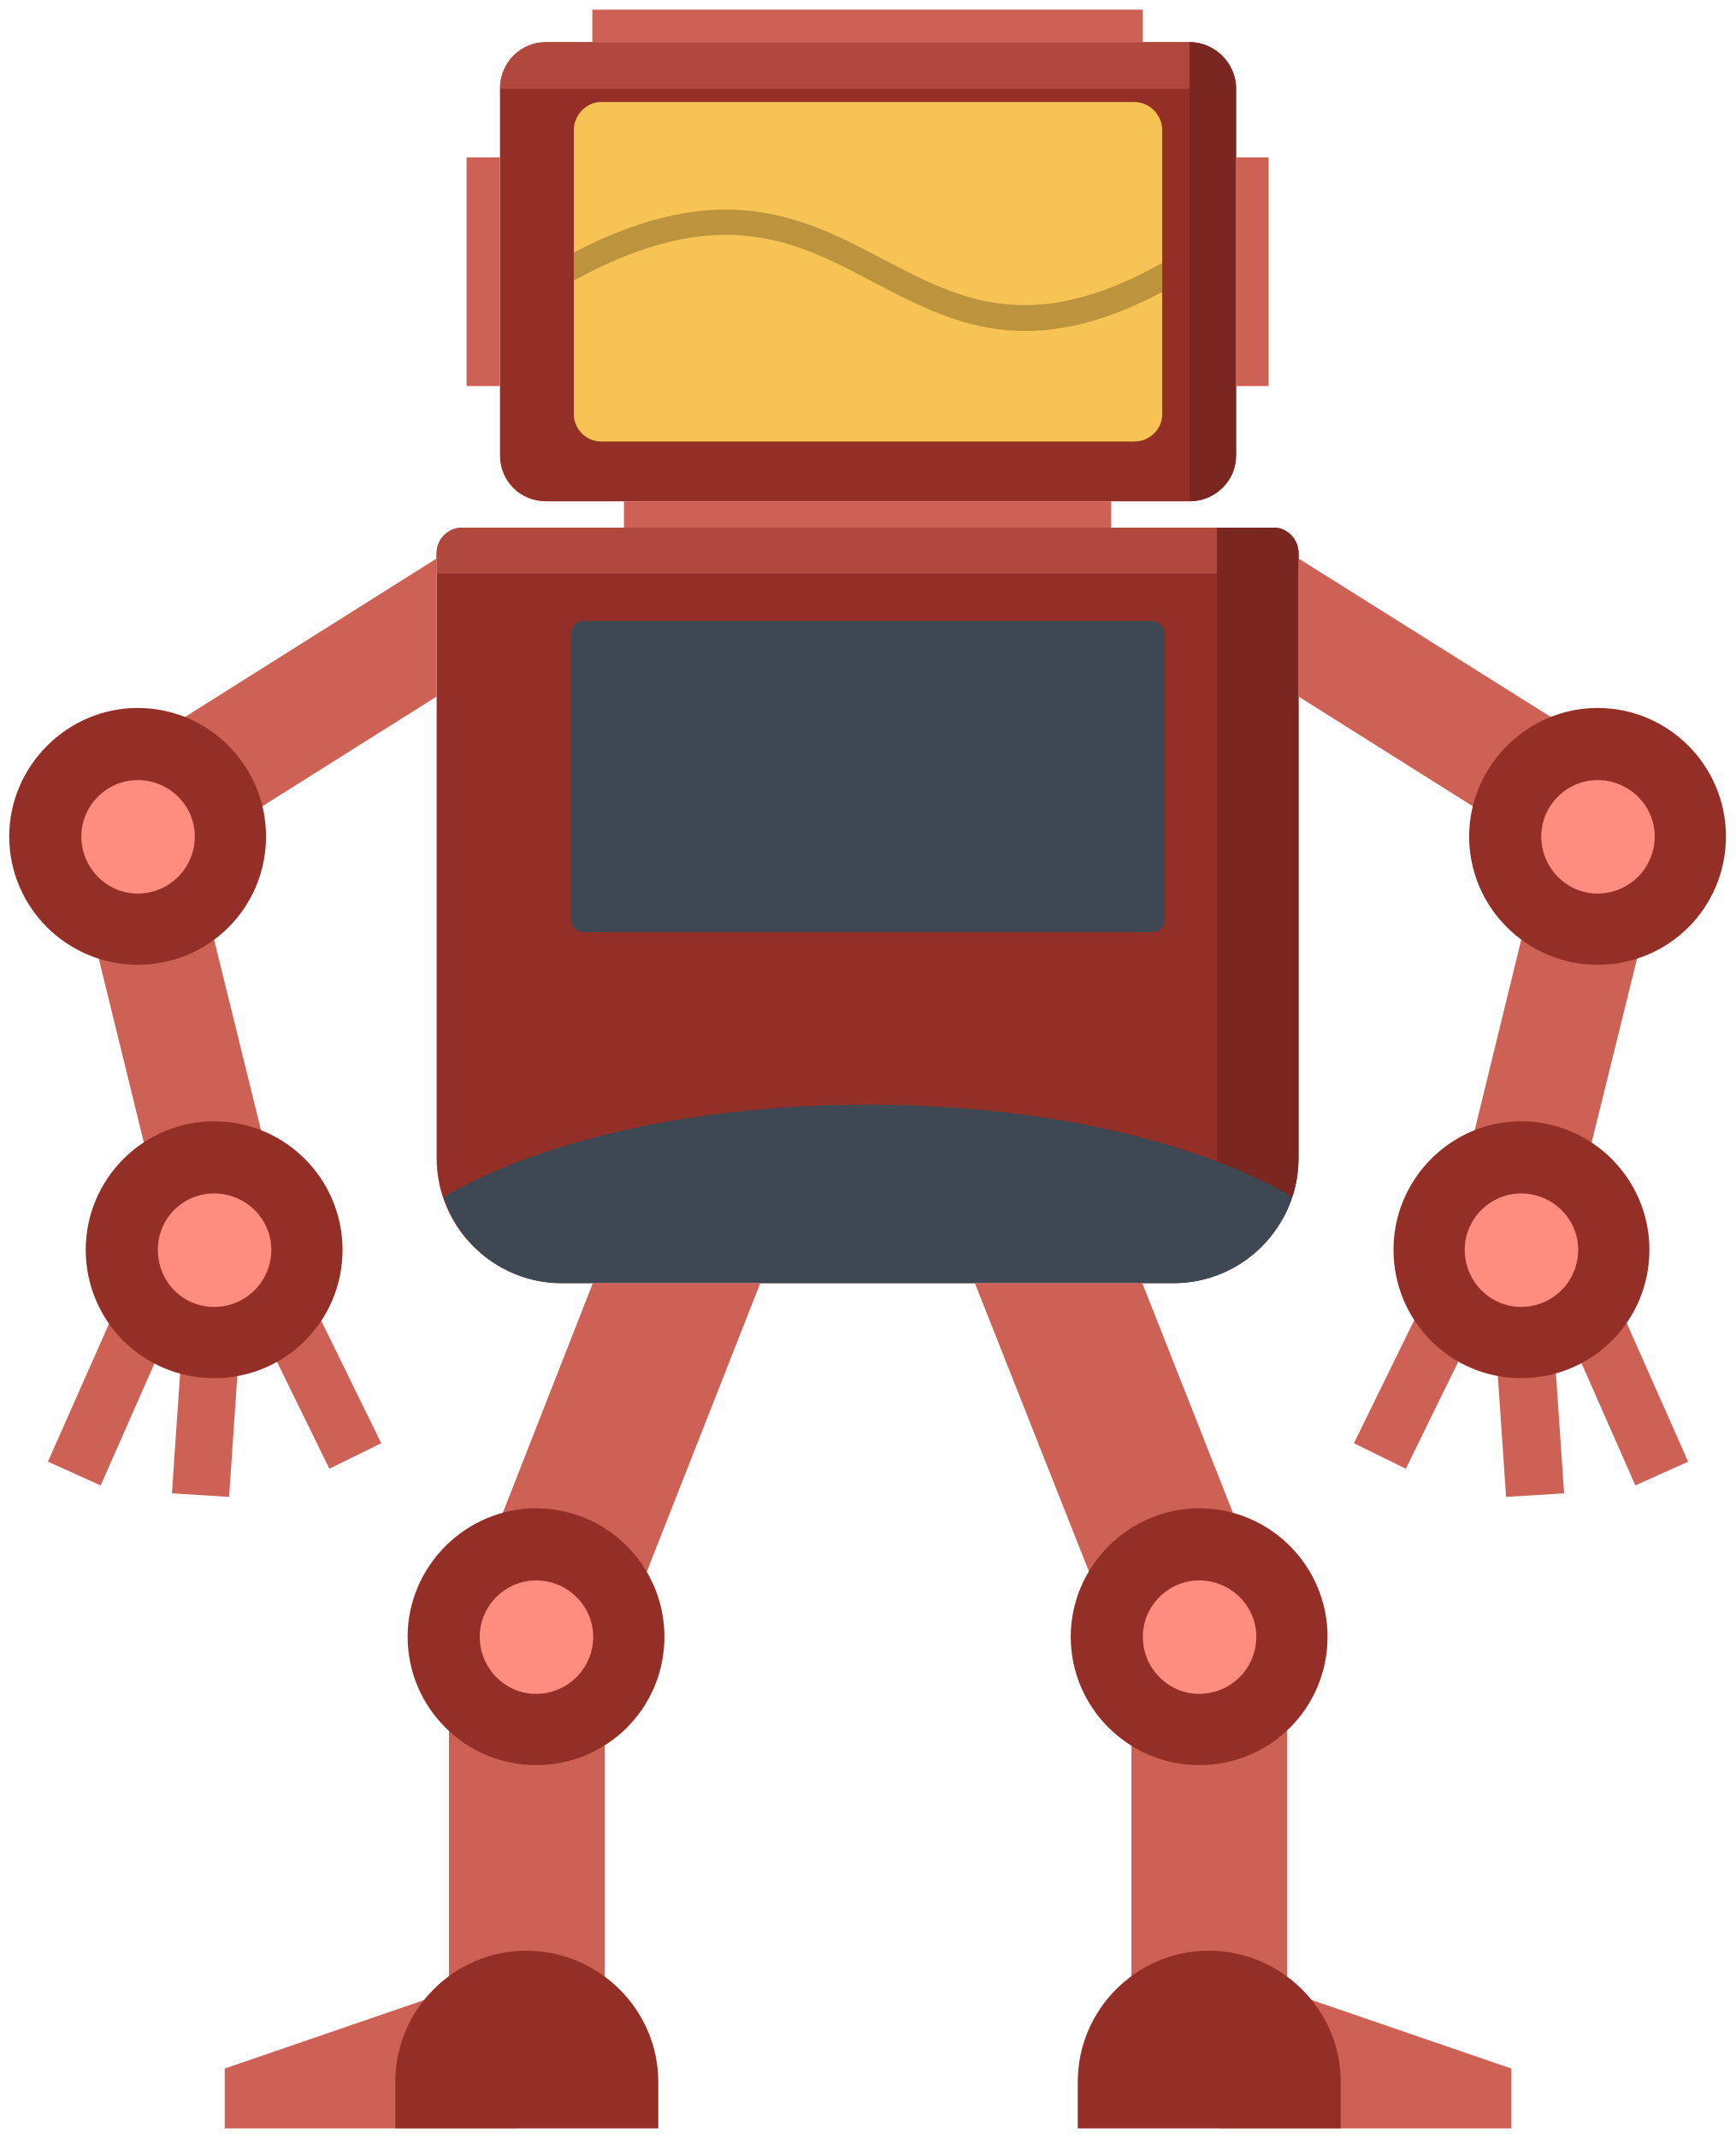
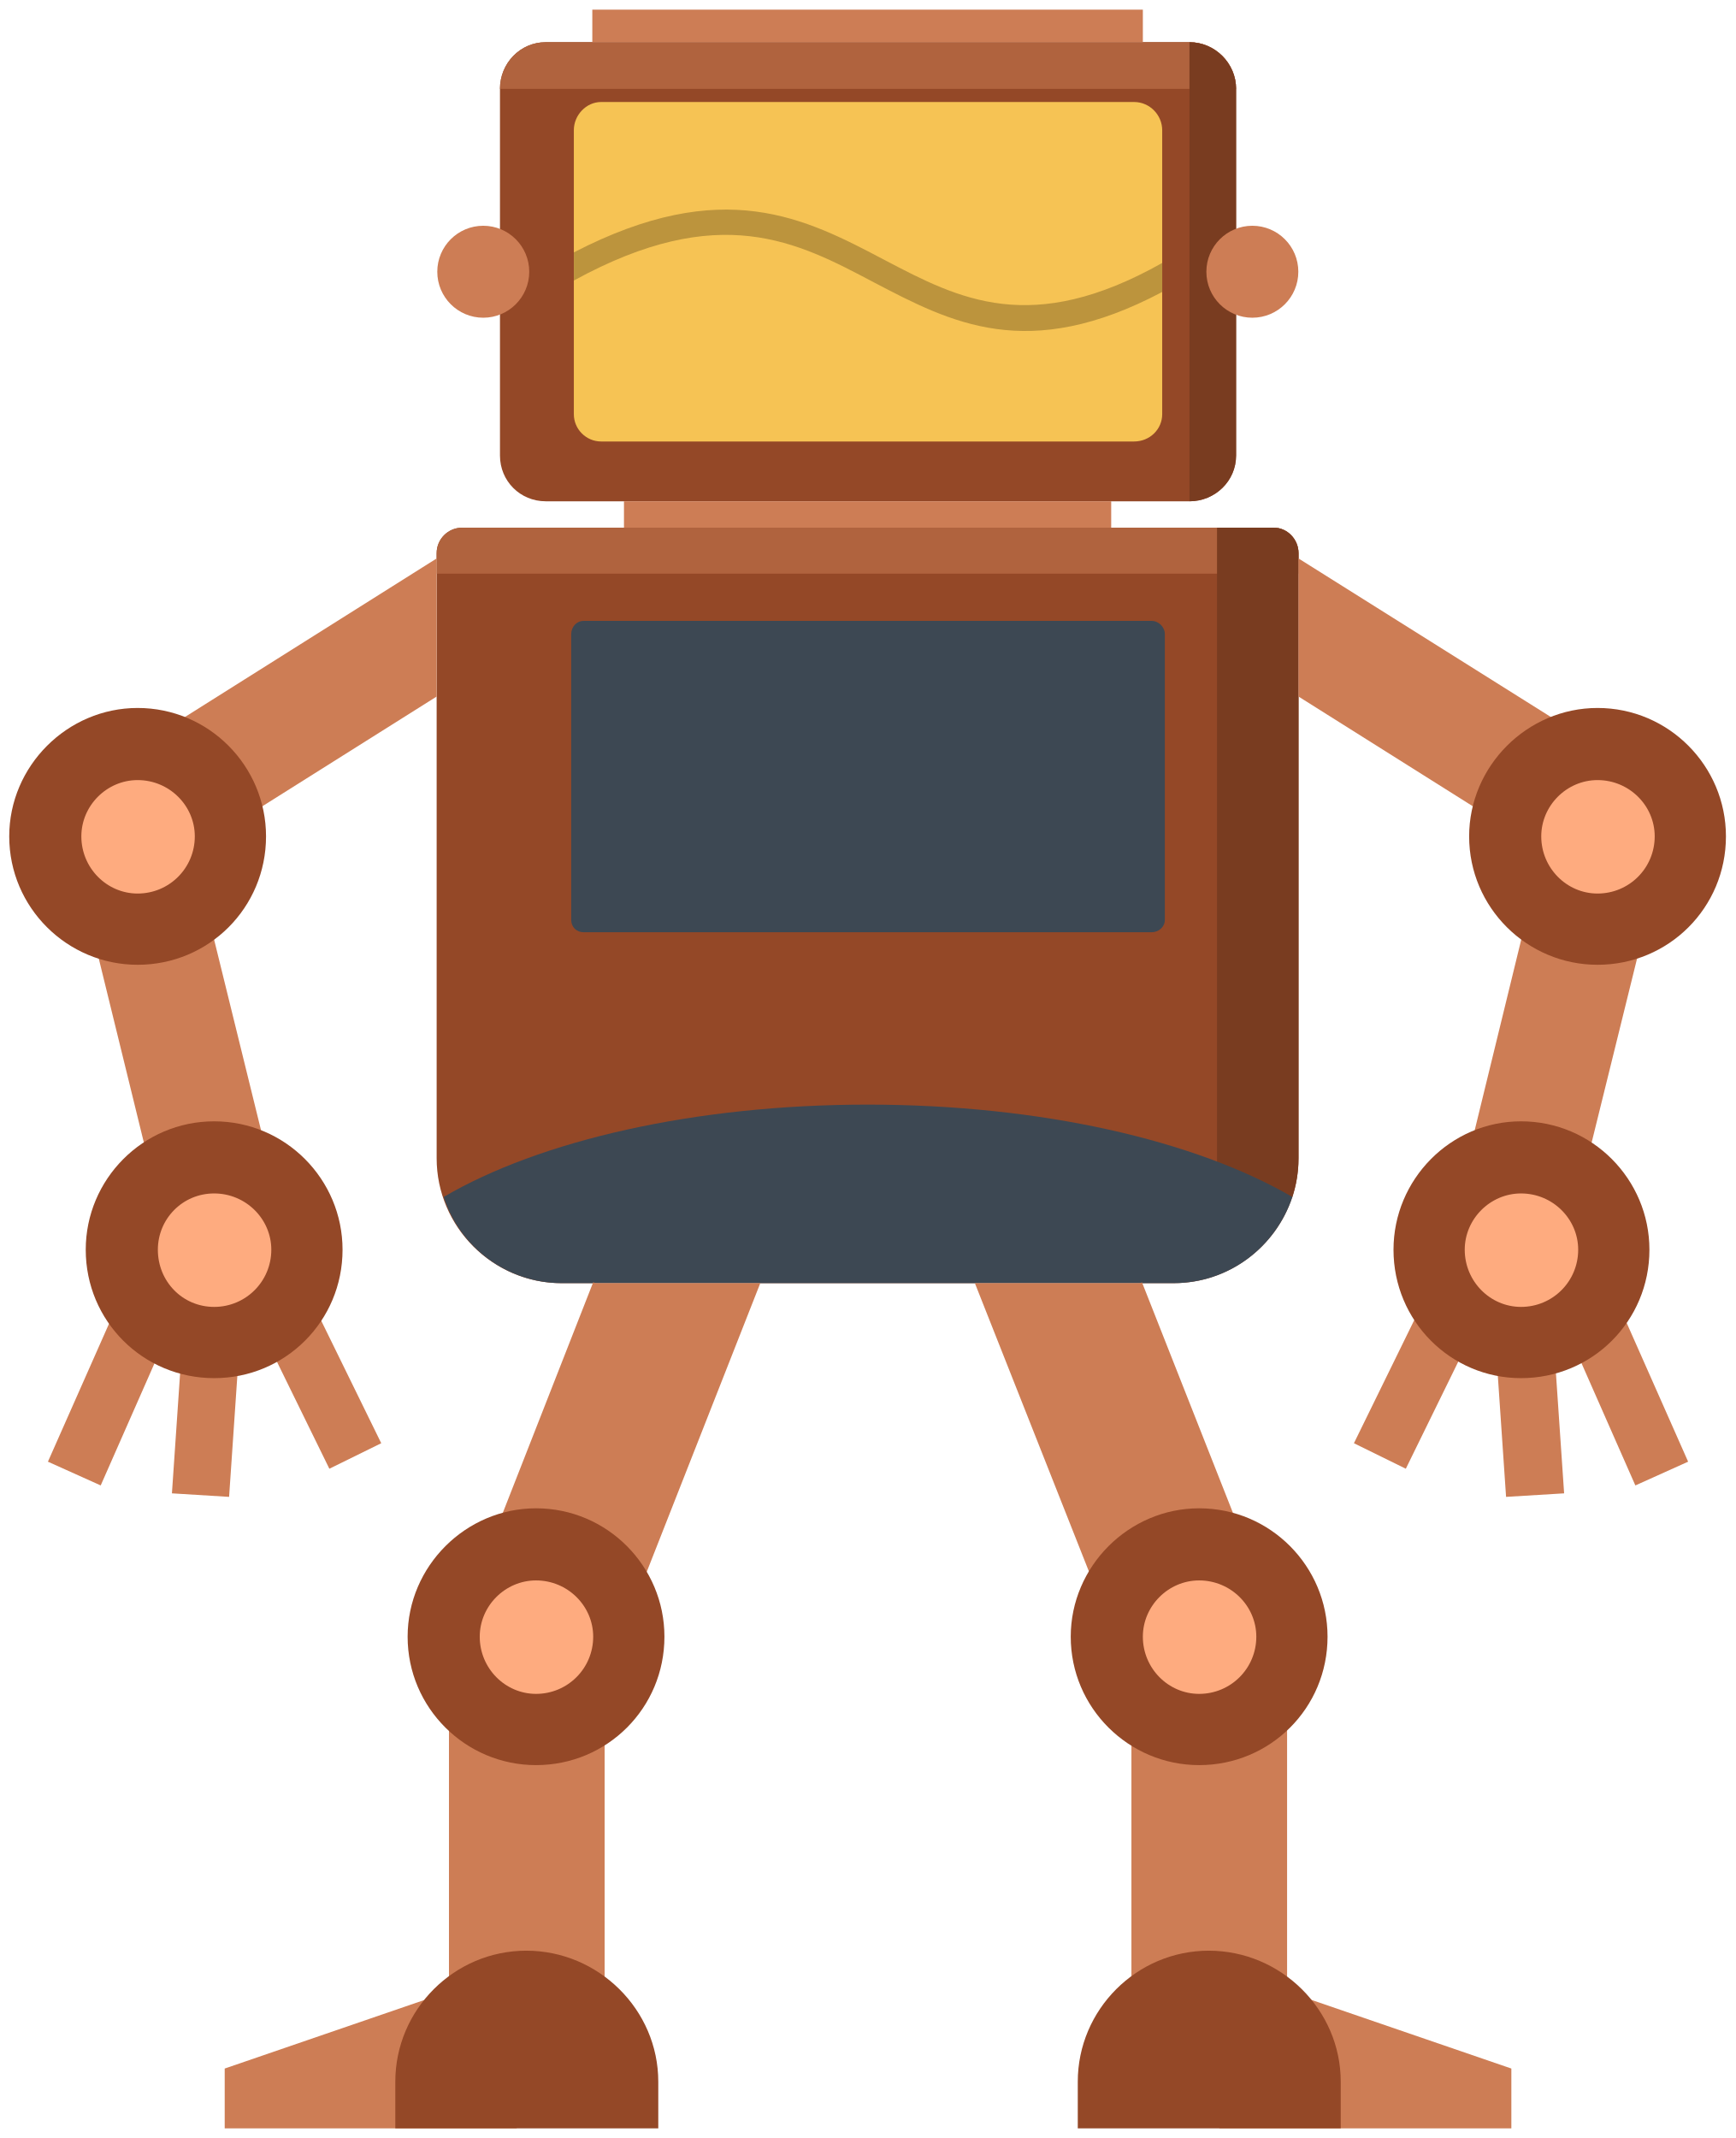
<svg xmlns="http://www.w3.org/2000/svg" width="377.5" height="465" viewBox="67.3 23.5 377.5 465" class="r38" data-idle="drift swell drift salute glow" data-work="salute claw salute swell">
  <style>
.r38[data-act=swell] .ub{animation:r38-lean 1.8s ease-in-out}
.r38[data-act=swell] .hl{animation:r38-cock 1.8s ease-in-out}
.r38[data-act=swell] .wave{animation:r38-swell 1.8s ease-in-out}
.r38[data-act=swell] .al,.r38[data-act=swell] .ar{animation:r38-hang 1.8s ease-in-out}
.r38[data-act=drift] .ub{animation:r38-sway 1.8s ease-in-out}
.r38[data-act=drift] .wave{animation:r38-drift 1.8s ease-in-out}
.r38[data-act=drift] .al,.r38[data-act=drift] .ar{animation:r38-counter 1.8s ease-in-out}
.r38[data-act=glow] .scr{animation:r38-glow 1.6s ease-in-out}
.r38[data-act=claw] .al{animation:r38-al 1.4s ease-in-out}
.r38[data-act=claw] .ar{animation:r38-ar 1.4s ease-in-out}
.r38[data-act=claw] .fp{animation:r38-fp 1.4s ease-in-out}
.r38[data-act=claw] .fn{animation:r38-fn 1.4s ease-in-out}
.r38[data-act=claw] .rc{animation-delay:.15s}
.r38[data-act=salute] .ub{animation:r38-poise 2s ease-in-out}
.r38[data-act=salute] .hl{animation:r38-heed 2s ease-in-out}
.r38[data-act=salute] .ar{animation:r38-salute 2s ease-in-out}
.r38[data-act=salute] .ar .fp{animation:r38-sfp 2s ease-in-out}
.r38[data-act=salute] .ar .fn{animation:r38-sfn 2s ease-in-out}
@keyframes r38-lean{0%,100%{transform:none}28%{transform:rotate(-2deg)}58%{transform:rotate(-1.8deg)}82%{transform:rotate(.5deg)}}
@keyframes r38-cock{0%,88%,100%{transform:none}30%{transform:rotate(-4deg)}58%{transform:rotate(-3.2deg)}}
@keyframes r38-swell{0%,100%{transform:none}32%{transform:scaleY(1.65)}60%{transform:scaleY(.72)}80%{transform:scaleY(1.12)}}
@keyframes r38-hang{0%,100%{transform:none}30%{transform:rotate(3deg)}62%{transform:rotate(-2.4deg)}85%{transform:rotate(.8deg)}}
@keyframes r38-sway{0%,100%{transform:none}25%{transform:rotate(2.2deg)}55%{transform:rotate(-1.8deg)}80%{transform:rotate(.7deg)}}
@keyframes r38-drift{0%,100%{transform:none}28%{transform:translateX(24px)}58%{transform:translateX(-18px)}82%{transform:translateX(6px)}}
@keyframes r38-counter{0%,100%{transform:none}28%{transform:rotate(-8deg)}58%{transform:rotate(6deg)}82%{transform:rotate(-2.5deg)}}
@keyframes r38-glow{0%,100%{fill:#f6c354}35%,60%{fill:#fae1aa}}
@keyframes r38-al{0%,100%{transform:none}32%{transform:rotate(11deg)}62%{transform:rotate(-4deg)}84%{transform:rotate(1.5deg)}}
@keyframes r38-ar{0%,100%{transform:none}32%{transform:rotate(-11deg)}62%{transform:rotate(4deg)}84%{transform:rotate(-1.5deg)}}
@keyframes r38-fp{0%,100%{transform:none}32%{transform:rotate(18deg)}62%{transform:rotate(-6deg)}}
@keyframes r38-fn{0%,100%{transform:none}32%{transform:rotate(-18deg)}62%{transform:rotate(6deg)}}
@keyframes r38-poise{0%,100%{transform:none}10%{transform:rotate(.8deg)}36%{transform:rotate(-1.5deg)}62%{transform:rotate(-1.2deg)}86%{transform:rotate(.6deg)}}
@keyframes r38-heed{0%,16%,84%,100%{transform:none}38%{transform:translate(-.15px,5.55px) rotate(3deg)}62%{transform:translate(-.1px,4.62px) rotate(2.5deg)}}
@keyframes r38-salute{0%,100%{transform:none}10%{transform:rotate(-7deg)}34%{transform:rotate(147deg)}42%{transform:rotate(139deg)}50%,60%{transform:rotate(142deg)}68%{transform:rotate(152deg)}86%{transform:rotate(-8deg)}94%{transform:rotate(3deg)}}
@keyframes r38-sfp{0%,24%,70%,100%{transform:none}36%{transform:rotate(22deg)}44%{transform:rotate(14deg)}60%{transform:rotate(20deg)}88%{transform:rotate(-6deg)}}
@keyframes r38-sfn{0%,24%,70%,100%{transform:none}36%{transform:rotate(-22deg)}44%{transform:rotate(-14deg)}60%{transform:rotate(-20deg)}88%{transform:rotate(6deg)}}
</style>
  <g>
    <g clip-rule="evenodd" fill-rule="evenodd">
      <g class="ub" style="transform-origin:256px 379.5px">
        <g class="hl" style="transform-origin:308.985px 138.265px">
-           <path d="m185.991 32.677h140.018c5.548 0 10.138 4.591 10.138 10.138v79.765c0 5.547-4.591 9.947-10.138 9.947h-140.018c-5.548 0-9.947-4.4-9.947-9.947v-79.765c-.001-5.547 4.399-10.138 9.947-10.138z" fill="#942f27" />
-           <path d="M185.991 32.677h140.018c5.548 0 10.138 4.591 10.138 10.138H176.044c-.001-5.547 4.399-10.138 9.947-10.138Z" fill="#b0483e" />
-           <path d="M326.009 32.677c5.548 0 10.138 4.591 10.138 10.138v79.765c0 5.547-4.591 9.947-10.138 9.947Z" fill="#792720" />
+           <path d="m185.991 32.677h140.018c5.548 0 10.138 4.591 10.138 10.138v79.765c0 5.547-4.591 9.947-10.138 9.947h-140.018c-5.548 0-9.947-4.4-9.947-9.947v-79.765c-.001-5.547 4.399-10.138 9.947-10.138z" fill="#944827" />
+           <path d="M185.991 32.677h140.018c5.548 0 10.138 4.591 10.138 10.138H176.044c-.001-5.547 4.399-10.138 9.947-10.138Z" fill="#b0633e" />
+           <path d="M326.009 32.677c5.548 0 10.138 4.591 10.138 10.138v79.765c0 5.547-4.591 9.947-10.138 9.947Z" fill="#793c20" />
          <path class="scr" d="m198.041 45.685h115.917c3.443 0 6.121 2.869 6.121 6.121v61.784c0 3.252-2.678 5.93-6.121 5.93h-115.917c-3.252 0-5.93-2.678-5.93-5.93v-61.784c0-3.252 2.678-6.121 5.93-6.121z" fill="#f6c354" />
          <clipPath id="r38-screen">
            <path d="m198.041 45.685h115.917c3.443 0 6.121 2.869 6.121 6.121v61.784c0 3.252-2.678 5.93-6.121 5.93h-115.917c-3.252 0-5.93-2.678-5.93-5.93v-61.784c0-3.252 2.678-6.121 5.93-6.121z" />
          </clipPath>
          <g clip-path="url(#r38-screen)">
            <g class="wave" style="transform-origin:256px 82.6px">
              <path transform="translate(-127.967 -2.3)" d="m320.079 80.689v6.312c-29.266 15.494-45.908 6.695-62.74-2.104-16.642-8.799-33.474-17.789-65.227-.382v-6.121c32.518-16.833 50.307-7.46 67.714 1.721 16.067 8.417 31.752 16.642 60.253.574z" fill="#bc943d" />
              <path d="m320.079 80.689v6.312c-29.266 15.494-45.908 6.695-62.74-2.104-16.642-8.799-33.474-17.789-65.227-.382v-6.121c32.518-16.833 50.307-7.46 67.714 1.721 16.067 8.417 31.752 16.642 60.253.574z" fill="#bc943d" />
              <path transform="translate(127.967 2.3)" d="m320.079 80.689v6.312c-29.266 15.494-45.908 6.695-62.74-2.104-16.642-8.799-33.474-17.789-65.227-.382v-6.121c32.518-16.833 50.307-7.46 67.714 1.721 16.067 8.417 31.752 16.642 60.253.574z" fill="#bc943d" />
            </g>
          </g>
-           <path d="m168.775 57.735h7.269v49.734h-7.269z" fill="#cd6155" />
-           <path d="m336.147 57.735h7.077v49.734h-7.077z" fill="#cd6155" />
-           <path d="m196.128 25.6h119.743v7.077h-119.743z" fill="#cd6155" />
-           <path d="m203.014 132.527h105.971v5.738h-105.971z" fill="#cd6155" />
+           <path d="M162.409 82.602a10 10 0 1 0 20 0a10 10 0 1 0 -20 0z" fill="#cd7d55" />
+           <path d="M329.686 82.602a10 10 0 1 0 20 0a10 10 0 1 0 -20 0z" fill="#cd7d55" />
+           <path d="m196.128 25.6h119.743v7.077h-119.743z" fill="#cd7d55" />
+           <path d="m203.014 132.527h105.971v5.738h-105.971z" fill="#cd7d55" />
        </g>
-         <path d="m189.433 302.577h133.133c14.92 0 27.162-12.242 27.162-27.162v-131.602c0-3.06-2.486-5.547-5.356-5.547h-176.554c-3.061 0-5.547 2.487-5.547 5.547v131.602c0 14.92 12.242 27.162 27.162 27.162z" fill="#942f27" />
-         <path d="M167.818 138.266h176.554c2.87 0 5.356 2.487 5.356 5.547v4.453H162.271v-4.453c0-3.06 2.486-5.547 5.547-5.547Z" fill="#b0483e" />
-         <path d="M332 138.266h12.372c2.87 0 5.356 2.487 5.356 5.547v131.602a27.162 27.162 0 0 1-1.388 8.585H332Z" fill="#792720" />
+         <path d="m189.433 302.577h133.133c14.92 0 27.162-12.242 27.162-27.162v-131.602c0-3.06-2.486-5.547-5.356-5.547h-176.554c-3.061 0-5.547 2.487-5.547 5.547v131.602c0 14.92 12.242 27.162 27.162 27.162z" fill="#944827" />
+         <path d="M167.818 138.266h176.554c2.87 0 5.356 2.487 5.356 5.547v4.453H162.271v-4.453c0-3.06 2.486-5.547 5.547-5.547Z" fill="#b0633e" />
+         <path d="M332 138.266h12.372c2.87 0 5.356 2.487 5.356 5.547v131.602a27.162 27.162 0 0 1-1.388 8.585H332Z" fill="#793c20" />
        <path d="m189.433 302.577h133.133c12.051 0 22.189-7.843 25.823-18.746-21.041-12.242-54.515-20.085-92.389-20.085-37.683 0-71.348 7.843-92.198 20.085 3.442 10.903 13.772 18.746 25.631 18.746z" fill="#3d4853" />
      </g>
-       <path d="m116.172 486.4h63.506v-34.814l-63.506 21.807z" fill="#cd6155" />
+       <path d="m116.172 486.4h63.506v-34.814l-63.506 21.807z" fill="#cd7d55" />
    </g>
    <g class="ub" style="transform-origin:256px 379.5px">
-       <path d="M232.663 302.577 202.21 380H165.899L166.097 379.472 196.319 302.385c.383.191.574.191.957.191h35.387z" fill="#cd6155" />
+       <path d="M232.663 302.577 202.21 380H165.899L166.097 379.472 196.319 302.385c.383.191.574.191.957.191h35.387z" fill="#cd7d55" />
    </g>
-     <path d="M202.21 380 198.806 388.654V469.375H164.949V382.532L165.899 380Z" fill="#cd6155" />
-     <path clip-rule="evenodd" d="m183.886 351.546c15.494 0 27.927 12.625 27.927 27.927 0 15.493-12.434 27.927-27.927 27.927-15.303 0-27.927-12.434-27.927-27.927 0-15.303 12.624-27.927 27.927-27.927z" fill="#942f27" fill-rule="evenodd" />
-     <path clip-rule="evenodd" d="m183.886 367.231c6.886 0 12.433 5.548 12.433 12.242 0 6.886-5.547 12.433-12.433 12.433-6.695 0-12.242-5.547-12.242-12.433 0-6.695 5.547-12.242 12.242-12.242z" fill="#fe8d7f" fill-rule="evenodd" />
-     <path clip-rule="evenodd" d="m210.475 486.4v-10.138c0-15.685-13.007-28.501-28.693-28.501-15.685 0-28.501 12.816-28.501 28.501v10.138z" fill="#942f27" fill-rule="evenodd" />
-     <path clip-rule="evenodd" d="m396.019 486.4h-63.506v-34.814l63.506 21.807z" fill="#cd6155" fill-rule="evenodd" />
+     <path d="M202.21 380 198.806 388.654V469.375H164.949V382.532L165.899 380Z" fill="#cd7d55" />
+     <path clip-rule="evenodd" d="m183.886 351.546c15.494 0 27.927 12.625 27.927 27.927 0 15.493-12.434 27.927-27.927 27.927-15.303 0-27.927-12.434-27.927-27.927 0-15.303 12.624-27.927 27.927-27.927z" fill="#944827" fill-rule="evenodd" />
+     <path clip-rule="evenodd" d="m183.886 367.231c6.886 0 12.433 5.548 12.433 12.242 0 6.886-5.547 12.433-12.433 12.433-6.695 0-12.242-5.547-12.242-12.433 0-6.695 5.547-12.242 12.242-12.242z" fill="#feab7f" fill-rule="evenodd" />
+     <path clip-rule="evenodd" d="m210.475 486.4v-10.138c0-15.685-13.007-28.501-28.693-28.501-15.685 0-28.501 12.816-28.501 28.501v10.138z" fill="#944827" fill-rule="evenodd" />
+     <path clip-rule="evenodd" d="m396.019 486.4h-63.506v-34.814l63.506 21.807z" fill="#cd7d55" fill-rule="evenodd" />
    <g class="ub" style="transform-origin:256px 379.5px">
-       <path d="M279.336 302.577 309.961 380H346.291L346.093 379.472 315.679 302.385c-.191.191-.574.191-.765.191h-35.578z" fill="#cd6155" />
+       <path d="M279.336 302.577 309.961 380H346.291L346.093 379.472 315.679 302.385c-.191.191-.574.191-.765.191h-35.578z" fill="#cd7d55" />
    </g>
-     <path d="M309.961 380 313.384 388.654V469.375H347.241V382.532L346.291 380Z" fill="#cd6155" />
-     <path clip-rule="evenodd" d="m328.113 351.546c-15.302 0-27.927 12.625-27.927 27.927 0 15.493 12.625 27.927 27.927 27.927 15.494 0 27.928-12.434 27.928-27.927 0-15.303-12.434-27.927-27.928-27.927z" fill="#942f27" fill-rule="evenodd" />
-     <path clip-rule="evenodd" d="m328.113 367.231c-6.695 0-12.242 5.548-12.242 12.242 0 6.886 5.547 12.433 12.242 12.433 6.886 0 12.434-5.547 12.434-12.433 0-6.695-5.548-12.242-12.434-12.242z" fill="#fe8d7f" fill-rule="evenodd" />
-     <path clip-rule="evenodd" d="m301.716 486.4v-10.138c0-15.685 12.816-28.501 28.501-28.501 15.685 0 28.692 12.816 28.692 28.501v10.138z" fill="#942f27" fill-rule="evenodd" />
+     <path d="M309.961 380 313.384 388.654V469.375H347.241V382.532L346.291 380Z" fill="#cd7d55" />
+     <path clip-rule="evenodd" d="m328.113 351.546c-15.302 0-27.927 12.625-27.927 27.927 0 15.493 12.625 27.927 27.927 27.927 15.494 0 27.928-12.434 27.928-27.927 0-15.303-12.434-27.927-27.928-27.927z" fill="#944827" fill-rule="evenodd" />
+     <path clip-rule="evenodd" d="m328.113 367.231c-6.695 0-12.242 5.548-12.242 12.242 0 6.886 5.547 12.433 12.242 12.433 6.886 0 12.434-5.547 12.434-12.433 0-6.695-5.548-12.242-12.434-12.242z" fill="#feab7f" fill-rule="evenodd" />
+     <path clip-rule="evenodd" d="m301.716 486.4v-10.138c0-15.685 12.816-28.501 28.501-28.501 15.685 0 28.692 12.816 28.692 28.501v10.138z" fill="#944827" fill-rule="evenodd" />
    <g class="ub" style="transform-origin:256px 379.5px">
      <g class="al" style="transform-origin:97.235px 205.406px">
        <g class="fp" style="transform-origin:100.49px 305.45px">
-           <path clip-rule="evenodd" d="m94.748 302.96 11.477 4.973-17.024 38.639-11.477-5.165z" fill="#cd6155" fill-rule="evenodd" />
+           <path clip-rule="evenodd" d="m94.748 302.96 11.477 4.973-17.024 38.639-11.477-5.165z" fill="#cd7d55" fill-rule="evenodd" />
        </g>
-         <path clip-rule="evenodd" d="m107.564 306.212 12.434.765-2.869 42.082-12.434-.766z" fill="#cd6155" fill-rule="evenodd" />
+         <path clip-rule="evenodd" d="m107.564 306.212 12.434.765-2.869 42.082-12.434-.766z" fill="#cd7d55" fill-rule="evenodd" />
        <g class="fn" style="transform-origin:126.02px 302.29px">
-           <path clip-rule="evenodd" d="m120.38 305.064 11.286-5.547 18.554 37.874-11.285 5.547z" fill="#cd6155" fill-rule="evenodd" />
+           <path clip-rule="evenodd" d="m120.38 305.064 11.286-5.547 18.554 37.874-11.285 5.547z" fill="#cd7d55" fill-rule="evenodd" />
        </g>
      </g>
-       <path d="M162.271 174.992 109.095 208.466 82.315 205.597 80.02 196.606 87.862 191.824 162.271 144.96Z" fill="#cd6155" />
+       <path d="M162.271 174.992 109.095 208.466 82.315 205.597 80.02 196.606 87.862 191.824 162.271 144.96Z" fill="#cd7d55" />
      <g class="al" style="transform-origin:97.235px 205.406px">
-         <path d="M109.095 208.466 133.388 307.168 108.712 313.289 82.315 205.597Z" fill="#cd6155" />
+         <path d="M109.095 208.466 133.388 307.168 108.712 313.289 82.315 205.597Z" fill="#cd7d55" />
      </g>
-       <path clip-rule="evenodd" d="m97.235 177.478c15.494 0 27.927 12.625 27.927 27.928 0 15.494-12.434 27.927-27.927 27.927-15.303 0-27.927-12.433-27.927-27.927 0-15.303 12.624-27.928 27.927-27.928z" fill="#942f27" fill-rule="evenodd" />
-       <path clip-rule="evenodd" d="m97.235 193.163c6.886 0 12.434 5.548 12.434 12.242 0 6.886-5.547 12.434-12.434 12.434-6.695 0-12.242-5.548-12.242-12.434 0-6.694 5.547-12.242 12.242-12.242z" fill="#fe8d7f" fill-rule="evenodd" />
+       <path clip-rule="evenodd" d="m97.235 177.478c15.494 0 27.927 12.625 27.927 27.928 0 15.494-12.434 27.927-27.927 27.927-15.303 0-27.927-12.433-27.927-27.927 0-15.303 12.624-27.928 27.927-27.928z" fill="#944827" fill-rule="evenodd" />
+       <path clip-rule="evenodd" d="m97.235 193.163c6.886 0 12.434 5.548 12.434 12.242 0 6.886-5.547 12.434-12.434 12.434-6.695 0-12.242-5.548-12.242-12.434 0-6.694 5.547-12.242 12.242-12.242z" fill="#feab7f" fill-rule="evenodd" />
      <g class="al" style="transform-origin:97.235px 205.406px">
-         <path clip-rule="evenodd" d="m113.876 267.381c15.494 0 27.928 12.624 27.928 27.927 0 15.494-12.434 27.928-27.928 27.928-15.493 0-27.927-12.434-27.927-27.928.001-15.302 12.434-27.927 27.927-27.927z" fill="#942f27" fill-rule="evenodd" />
-         <path clip-rule="evenodd" d="m113.876 283.066c6.887 0 12.434 5.547 12.434 12.242 0 6.886-5.547 12.434-12.434 12.434-6.886 0-12.242-5.547-12.242-12.434.001-6.695 5.356-12.242 12.242-12.242z" fill="#fe8d7f" fill-rule="evenodd" />
+         <path clip-rule="evenodd" d="m113.876 267.381c15.494 0 27.928 12.624 27.928 27.927 0 15.494-12.434 27.928-27.928 27.928-15.493 0-27.927-12.434-27.927-27.928.001-15.302 12.434-27.927 27.927-27.927z" fill="#944827" fill-rule="evenodd" />
+         <path clip-rule="evenodd" d="m113.876 283.066c6.887 0 12.434 5.547 12.434 12.242 0 6.886-5.547 12.434-12.434 12.434-6.886 0-12.242-5.547-12.242-12.434.001-6.695 5.356-12.242 12.242-12.242z" fill="#feab7f" fill-rule="evenodd" />
      </g>
      <path clip-rule="evenodd" d="m194.216 158.541h123.568c1.53 0 2.869 1.338 2.869 2.869v62.167c0 1.53-1.339 2.678-2.869 2.678h-123.568c-1.53 0-2.678-1.148-2.678-2.678v-62.167c-.001-1.53 1.147-2.869 2.678-2.869z" fill="#3d4853" fill-rule="evenodd" />
      <g class="ar rc" style="transform-origin:414.764px 205.406px">
        <g class="fn rc" style="transform-origin:411.7px 305.45px">
-           <path clip-rule="evenodd" d="m417.443 302.96-11.478 4.973 17.025 38.639 11.477-5.165z" fill="#cd6155" fill-rule="evenodd" />
+           <path clip-rule="evenodd" d="m417.443 302.96-11.478 4.973 17.025 38.639 11.477-5.165z" fill="#cd7d55" fill-rule="evenodd" />
        </g>
-         <path clip-rule="evenodd" d="m404.626 306.212-12.624.765 2.869 42.082 12.625-.766z" fill="#cd6155" fill-rule="evenodd" />
+         <path clip-rule="evenodd" d="m404.626 306.212-12.624.765 2.869 42.082 12.625-.766z" fill="#cd7d55" fill-rule="evenodd" />
        <g class="fp rc" style="transform-origin:385.98px 302.29px">
-           <path clip-rule="evenodd" d="m391.619 305.064-11.286-5.547-18.554 37.874 11.286 5.547z" fill="#cd6155" fill-rule="evenodd" />
+           <path clip-rule="evenodd" d="m391.619 305.064-11.286-5.547-18.554 37.874 11.286 5.547z" fill="#cd7d55" fill-rule="evenodd" />
        </g>
      </g>
-       <path d="M349.728 174.992 402.905 208.466 429.875 205.597 431.98 196.606 424.329 191.824 349.728 144.96Z" fill="#cd6155" />
+       <path d="M349.728 174.992 402.905 208.466 429.875 205.597 431.98 196.606 424.329 191.824 349.728 144.96Z" fill="#cd7d55" />
      <g class="ar rc" style="transform-origin:414.764px 205.406px">
-         <path d="M402.905 208.466 378.803 307.168 403.287 313.289 429.875 205.597Z" fill="#cd6155" />
+         <path d="M402.905 208.466 378.803 307.168 403.287 313.289 429.875 205.597Z" fill="#cd7d55" />
      </g>
-       <path clip-rule="evenodd" d="m414.764 177.478c-15.303 0-27.927 12.625-27.927 27.928 0 15.494 12.625 27.927 27.927 27.927 15.494 0 27.928-12.433 27.928-27.927 0-15.303-12.434-27.928-27.928-27.928z" fill="#942f27" fill-rule="evenodd" />
-       <path clip-rule="evenodd" d="m414.764 193.163c-6.695 0-12.242 5.548-12.242 12.242 0 6.886 5.548 12.434 12.242 12.434 6.886 0 12.434-5.548 12.434-12.434 0-6.694-5.548-12.242-12.434-12.242z" fill="#fe8d7f" fill-rule="evenodd" />
+       <path clip-rule="evenodd" d="m414.764 177.478c-15.303 0-27.927 12.625-27.927 27.928 0 15.494 12.625 27.927 27.927 27.927 15.494 0 27.928-12.433 27.928-27.927 0-15.303-12.434-27.928-27.928-27.928z" fill="#944827" fill-rule="evenodd" />
+       <path clip-rule="evenodd" d="m414.764 193.163c-6.695 0-12.242 5.548-12.242 12.242 0 6.886 5.548 12.434 12.242 12.434 6.886 0 12.434-5.548 12.434-12.434 0-6.694-5.548-12.242-12.434-12.242z" fill="#feab7f" fill-rule="evenodd" />
      <g class="ar rc" style="transform-origin:414.764px 205.406px">
-         <path clip-rule="evenodd" d="m398.122 267.381c-15.302 0-27.736 12.624-27.736 27.927 0 15.494 12.434 27.928 27.736 27.928 15.494 0 27.927-12.434 27.927-27.928.001-15.302-12.433-27.927-27.927-27.927z" fill="#942f27" fill-rule="evenodd" />
-         <path clip-rule="evenodd" d="m398.122 283.066c-6.695 0-12.242 5.547-12.242 12.242 0 6.886 5.547 12.434 12.242 12.434 6.887 0 12.434-5.547 12.434-12.434 0-6.695-5.547-12.242-12.434-12.242z" fill="#fe8d7f" fill-rule="evenodd" />
+         <path clip-rule="evenodd" d="m398.122 267.381c-15.302 0-27.736 12.624-27.736 27.927 0 15.494 12.434 27.928 27.736 27.928 15.494 0 27.927-12.434 27.927-27.928.001-15.302-12.433-27.927-27.927-27.927z" fill="#944827" fill-rule="evenodd" />
+         <path clip-rule="evenodd" d="m398.122 283.066c-6.695 0-12.242 5.547-12.242 12.242 0 6.886 5.547 12.434 12.242 12.434 6.887 0 12.434-5.547 12.434-12.434 0-6.695-5.547-12.242-12.434-12.242z" fill="#feab7f" fill-rule="evenodd" />
      </g>
    </g>
  </g>
</svg>
